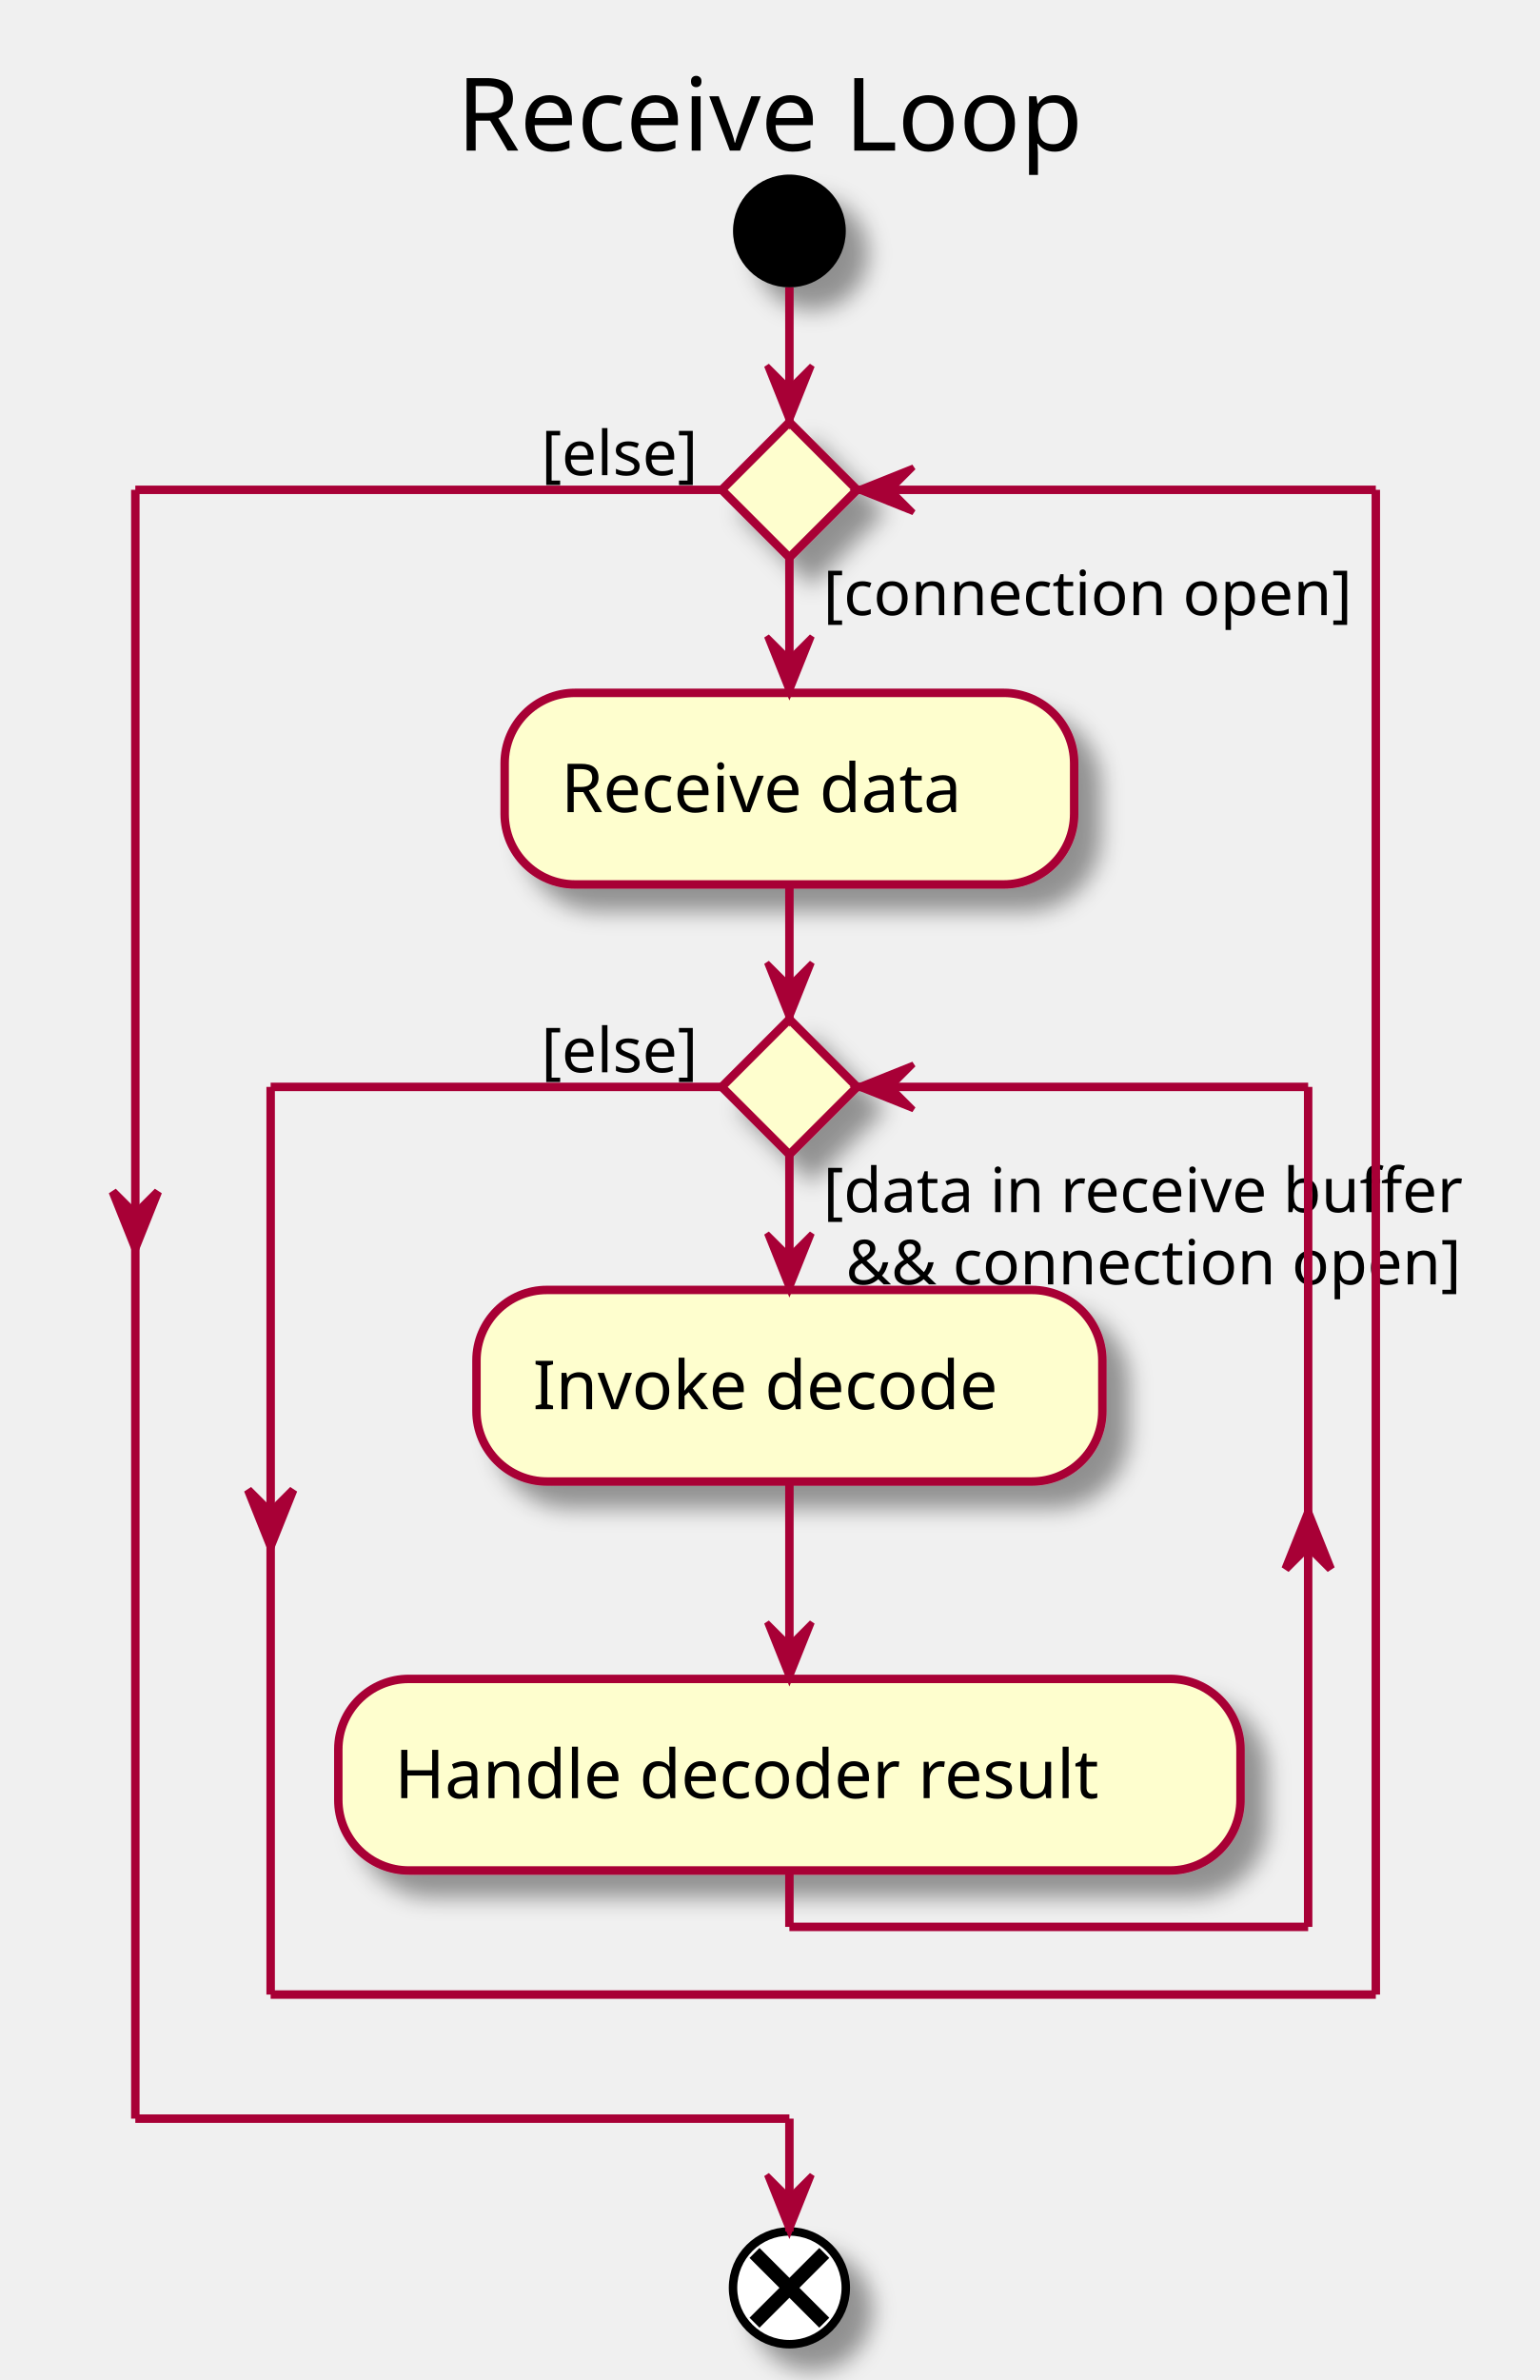
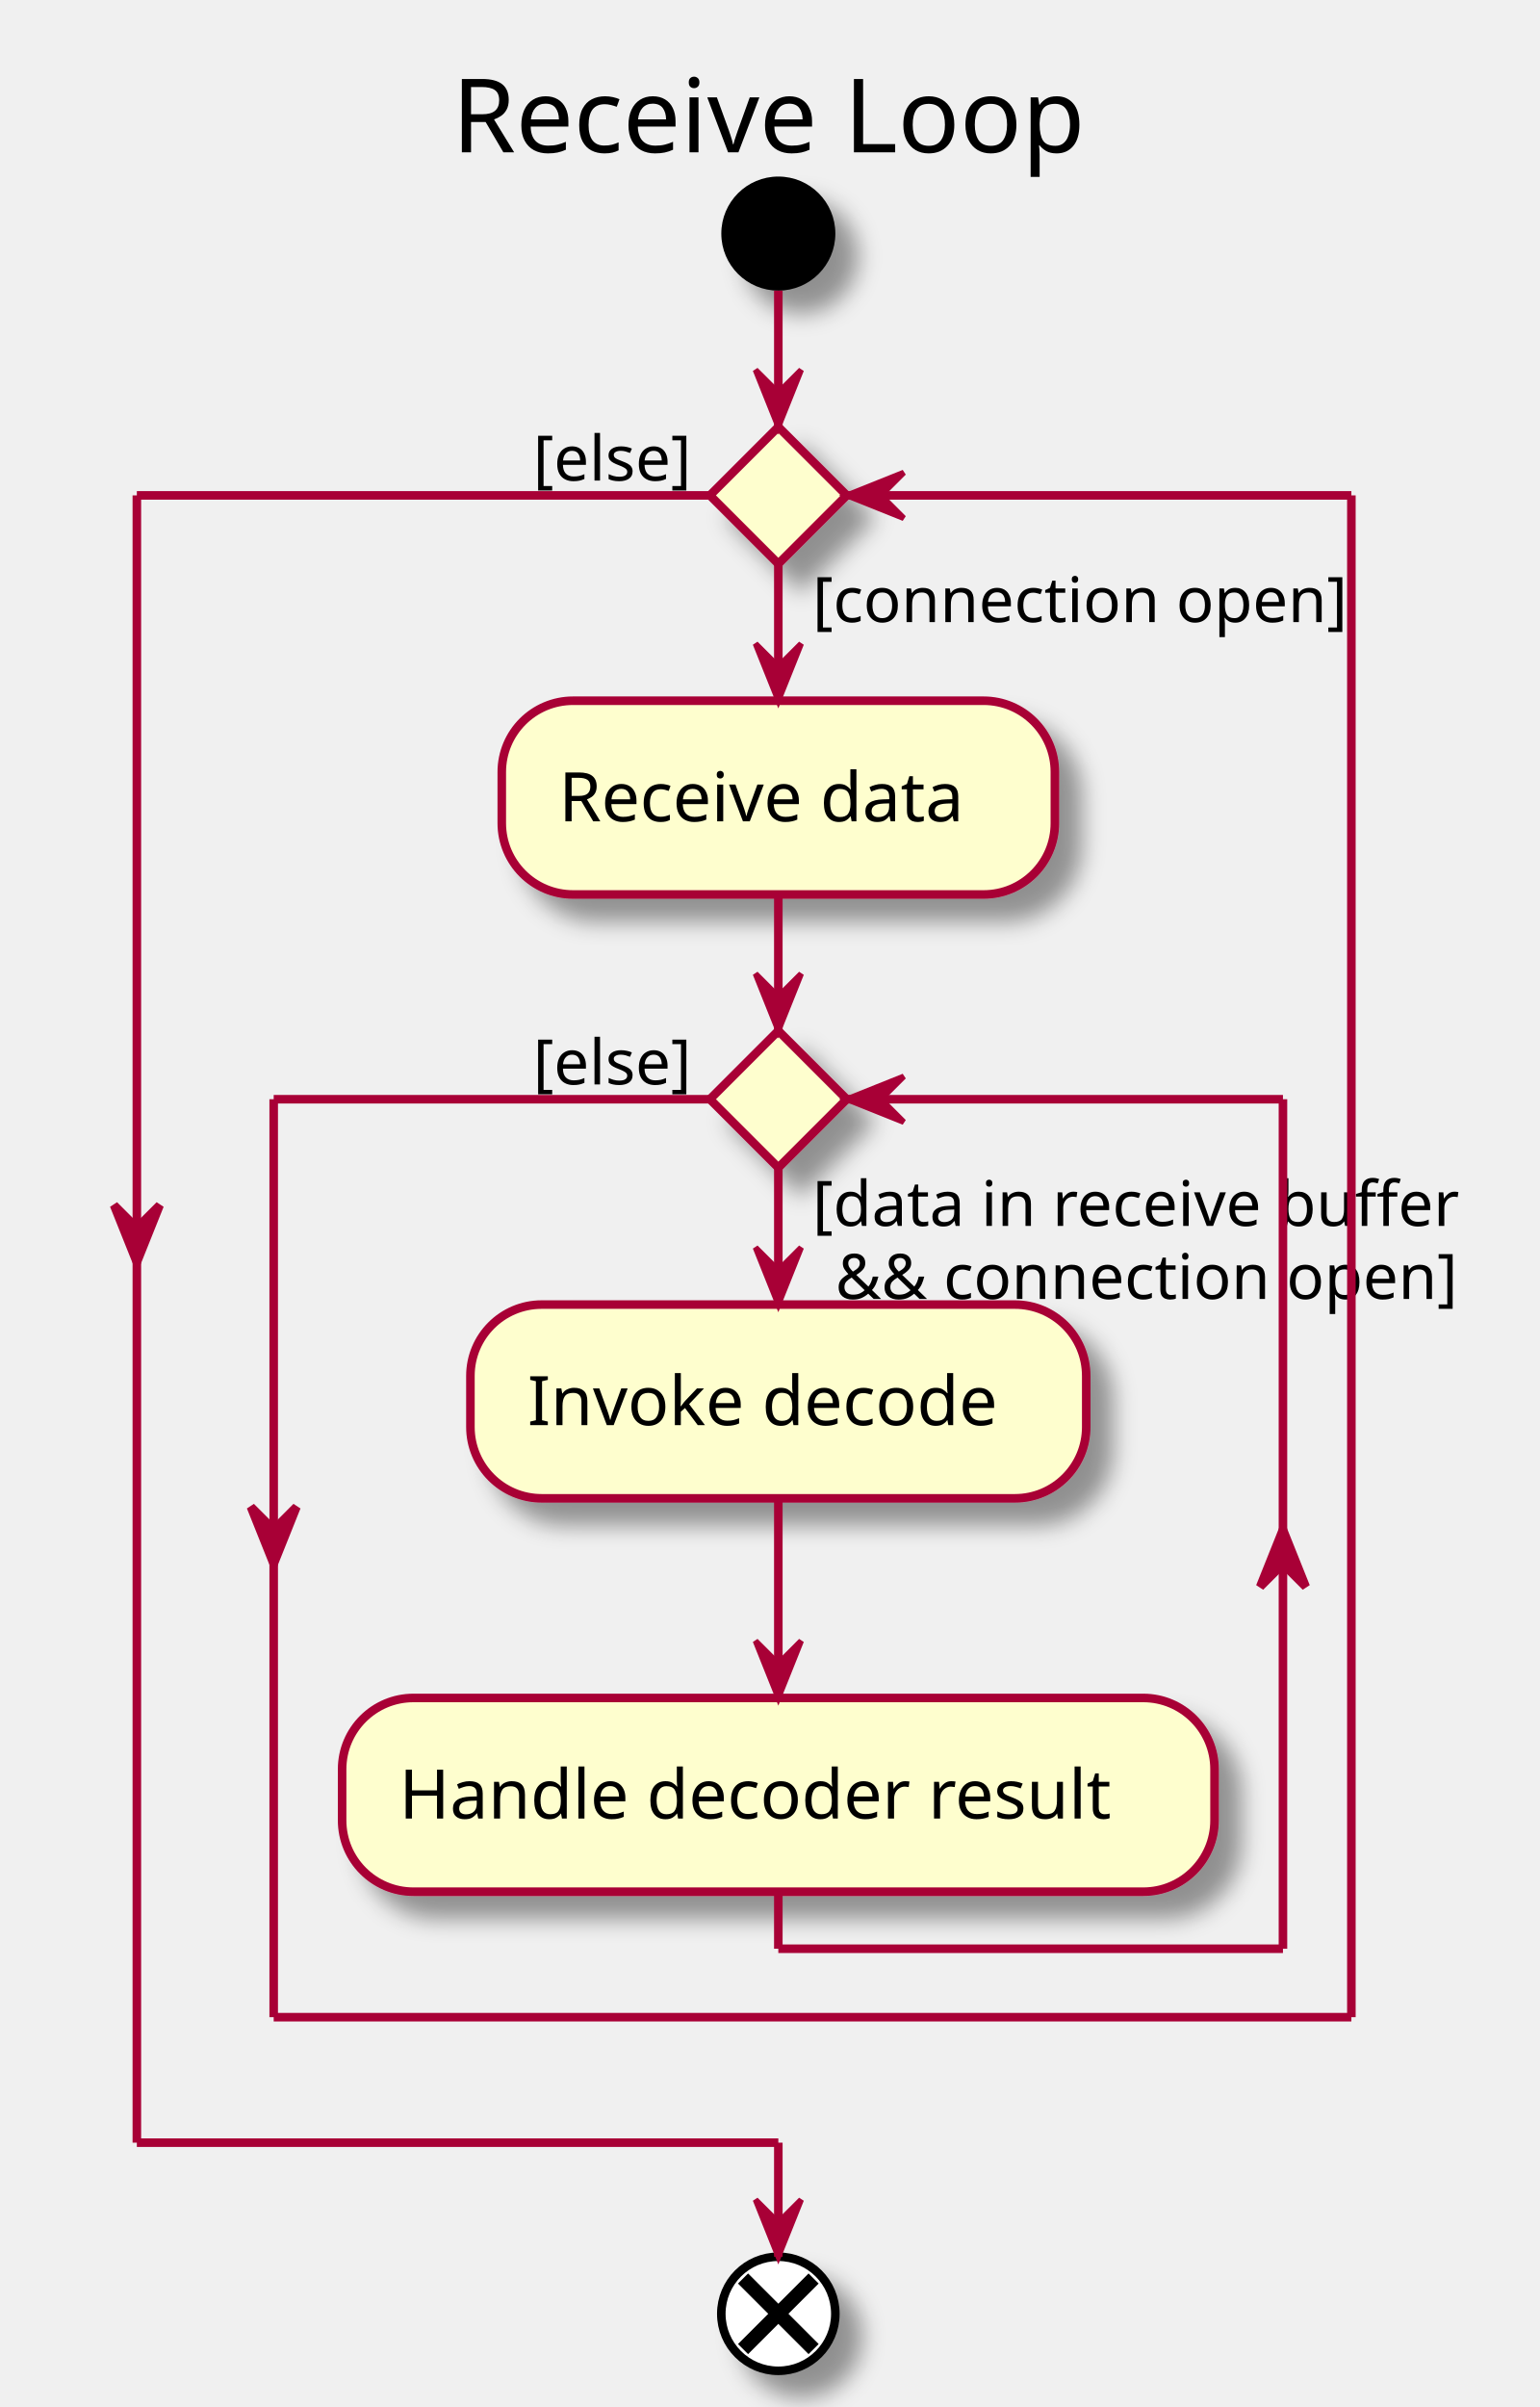
- <svg xmlns="http://www.w3.org/2000/svg" contentScriptType="application/ecmascript" contentStyleType="text/css" height="422px" preserveAspectRatio="none" style="width:273px;height:422px;" version="1.1" viewBox="0 0 273 422" width="273px" zoomAndPan="magnify">
+ <svg xmlns="http://www.w3.org/2000/svg" contentScriptType="application/ecmascript" contentStyleType="text/css" height="422px" preserveAspectRatio="none" style="width:270px;height:422px;" version="1.1" viewBox="0 0 270 422" width="270px" zoomAndPan="magnify">
  <defs>
-     <filter height="300%" id="fugm4pz" width="300%" x="-1" y="-1">
+     <filter height="300%" id="fqhr3fb" width="300%" x="-1" y="-1">
      <feGaussianBlur result="blurOut" stdDeviation="2.0" />
      <feColorMatrix in="blurOut" result="blurOut2" type="matrix" values="0 0 0 0 0 0 0 0 0 0 0 0 0 0 0 0 0 0 .4 0" />
      <feOffset dx="4.0" dy="4.0" in="blurOut2" result="blurOut3" />
      <feBlend in="SourceGraphic" in2="blurOut3" mode="normal" />
    </filter>
  </defs>
  <g>
-     <text fill="#000000" font-family="sans-serif" font-size="18" lengthAdjust="spacingAndGlyphs" textLength="120" x="81" y="26.708">Receive Loop</text>
-     <ellipse cx="140" cy="40.953" fill="#000000" filter="url(#fugm4pz)" rx="10" ry="10" style="stroke: none; stroke-width: 1.0;" />
-     <rect fill="#FEFECE" filter="url(#fugm4pz)" height="33.969" rx="12.5" ry="12.5" style="stroke: #A80036; stroke-width: 1.5;" width="101" x="89.5" y="122.852" />
-     <text fill="#000000" font-family="sans-serif" font-size="12" lengthAdjust="spacingAndGlyphs" textLength="81" x="99.5" y="143.991">Receive data</text>
-     <rect fill="#FEFECE" filter="url(#fugm4pz)" height="33.969" rx="12.5" ry="12.5" style="stroke: #A80036; stroke-width: 1.5;" width="111" x="84.5" y="228.72" />
-     <text fill="#000000" font-family="sans-serif" font-size="12" lengthAdjust="spacingAndGlyphs" textLength="91" x="94.5" y="249.858">Invoke decode</text>
-     <rect fill="#FEFECE" filter="url(#fugm4pz)" height="33.969" rx="12.5" ry="12.5" style="stroke: #A80036; stroke-width: 1.5;" width="160" x="60" y="297.688" />
-     <text fill="#000000" font-family="sans-serif" font-size="12" lengthAdjust="spacingAndGlyphs" textLength="140" x="70" y="318.827">Handle decoder result</text>
-     <polygon fill="#FEFECE" filter="url(#fugm4pz)" points="140,180.72,152,192.72,140,204.72,128,192.72,140,180.72" style="stroke: #A80036; stroke-width: 1.5;" />
-     <text fill="#000000" font-family="sans-serif" font-size="11" lengthAdjust="spacingAndGlyphs" textLength="0" x="150" y="178.125" />
-     <text fill="#000000" font-family="sans-serif" font-size="11" lengthAdjust="spacingAndGlyphs" textLength="126" x="146" y="214.93">[data in receive buffer</text>
-     <text fill="#000000" font-family="sans-serif" font-size="11" lengthAdjust="spacingAndGlyphs" textLength="121" x="150" y="227.735">&amp;&amp; connection open]</text>
-     <text fill="#000000" font-family="sans-serif" font-size="11" lengthAdjust="spacingAndGlyphs" textLength="32" x="96" y="190.125">[else]</text>
-     <polygon fill="#FEFECE" filter="url(#fugm4pz)" points="140,74.852,152,86.852,140,98.852,128,86.852,140,74.852" style="stroke: #A80036; stroke-width: 1.5;" />
-     <text fill="#000000" font-family="sans-serif" font-size="11" lengthAdjust="spacingAndGlyphs" textLength="0" x="150" y="72.258" />
-     <text fill="#000000" font-family="sans-serif" font-size="11" lengthAdjust="spacingAndGlyphs" textLength="101" x="146" y="109.062">[connection open]</text>
-     <text fill="#000000" font-family="sans-serif" font-size="11" lengthAdjust="spacingAndGlyphs" textLength="32" x="96" y="84.258">[else]</text>
-     <ellipse cx="140" cy="405.657" fill="#FFFFFF" filter="url(#fugm4pz)" rx="10" ry="10" style="stroke: #000000; stroke-width: 1.5;" />
-     <line style="stroke: #000000; stroke-width: 2.5;" x1="133.813" x2="146.187" y1="399.47" y2="411.844" />
-     <line style="stroke: #000000; stroke-width: 2.5;" x1="146.187" x2="133.813" y1="399.47" y2="411.844" />
-     <line style="stroke: #A80036; stroke-width: 1.5;" x1="140" x2="140" y1="262.688" y2="297.688" />
-     <polygon fill="#A80036" points="136,287.688,140,297.688,144,287.688,140,291.688" style="stroke: #A80036; stroke-width: 1.0;" />
-     <line style="stroke: #A80036; stroke-width: 1.5;" x1="140" x2="140" y1="204.72" y2="228.72" />
-     <polygon fill="#A80036" points="136,218.72,140,228.72,144,218.72,140,222.72" style="stroke: #A80036; stroke-width: 1.0;" />
-     <line style="stroke: #A80036; stroke-width: 1.5;" x1="140" x2="140" y1="331.657" y2="341.657" />
-     <line style="stroke: #A80036; stroke-width: 1.5;" x1="140" x2="232" y1="341.657" y2="341.657" />
-     <polygon fill="#A80036" points="228,278.188,232,268.188,236,278.188,232,274.188" style="stroke: #A80036; stroke-width: 1.5;" />
-     <line style="stroke: #A80036; stroke-width: 1.5;" x1="232" x2="232" y1="192.72" y2="341.657" />
-     <line style="stroke: #A80036; stroke-width: 1.5;" x1="232" x2="152" y1="192.72" y2="192.72" />
-     <polygon fill="#A80036" points="162,188.72,152,192.72,162,196.72,158,192.72" style="stroke: #A80036; stroke-width: 1.0;" />
-     <line style="stroke: #A80036; stroke-width: 1.5;" x1="128" x2="48" y1="192.72" y2="192.72" />
+     <text fill="#000000" font-family="sans-serif" font-size="18" lengthAdjust="spacingAndGlyphs" textLength="121" x="79.25" y="26.708">Receive Loop</text>
+     <ellipse cx="136.5" cy="40.953" fill="#000000" filter="url(#fqhr3fb)" rx="10" ry="10" style="stroke: none; stroke-width: 1.0;" />
+     <rect fill="#FEFECE" filter="url(#fqhr3fb)" height="33.969" rx="12.5" ry="12.5" style="stroke: #A80036; stroke-width: 1.5;" width="97" x="88" y="122.852" />
+     <text fill="#000000" font-family="sans-serif" font-size="12" lengthAdjust="spacingAndGlyphs" textLength="77" x="98" y="143.991">Receive data</text>
+     <rect fill="#FEFECE" filter="url(#fqhr3fb)" height="33.969" rx="12.5" ry="12.5" style="stroke: #A80036; stroke-width: 1.5;" width="108" x="82.5" y="228.72" />
+     <text fill="#000000" font-family="sans-serif" font-size="12" lengthAdjust="spacingAndGlyphs" textLength="88" x="92.5" y="249.858">Invoke decode</text>
+     <rect fill="#FEFECE" filter="url(#fqhr3fb)" height="33.969" rx="12.5" ry="12.5" style="stroke: #A80036; stroke-width: 1.5;" width="153" x="60" y="297.688" />
+     <text fill="#000000" font-family="sans-serif" font-size="12" lengthAdjust="spacingAndGlyphs" textLength="133" x="70" y="318.827">Handle decoder result</text>
+     <polygon fill="#FEFECE" filter="url(#fqhr3fb)" points="136.5,180.72,148.5,192.72,136.5,204.72,124.5,192.72,136.5,180.72" style="stroke: #A80036; stroke-width: 1.5;" />
+     <text fill="#000000" font-family="sans-serif" font-size="11" lengthAdjust="spacingAndGlyphs" textLength="0" x="146.5" y="178.125" />
+     <text fill="#000000" font-family="sans-serif" font-size="11" lengthAdjust="spacingAndGlyphs" textLength="127" x="142.5" y="214.93">[data in receive buffer</text>
+     <text fill="#000000" font-family="sans-serif" font-size="11" lengthAdjust="spacingAndGlyphs" textLength="119" x="146.5" y="227.735">&amp;&amp; connection open]</text>
+     <text fill="#000000" font-family="sans-serif" font-size="11" lengthAdjust="spacingAndGlyphs" textLength="31" x="93.5" y="190.125">[else]</text>
+     <polygon fill="#FEFECE" filter="url(#fqhr3fb)" points="136.5,74.852,148.5,86.852,136.5,98.852,124.5,86.852,136.5,74.852" style="stroke: #A80036; stroke-width: 1.5;" />
+     <text fill="#000000" font-family="sans-serif" font-size="11" lengthAdjust="spacingAndGlyphs" textLength="0" x="146.5" y="72.258" />
+     <text fill="#000000" font-family="sans-serif" font-size="11" lengthAdjust="spacingAndGlyphs" textLength="101" x="142.5" y="109.062">[connection open]</text>
+     <text fill="#000000" font-family="sans-serif" font-size="11" lengthAdjust="spacingAndGlyphs" textLength="31" x="93.5" y="84.258">[else]</text>
+     <ellipse cx="136.5" cy="405.657" fill="#FFFFFF" filter="url(#fqhr3fb)" rx="10" ry="10" style="stroke: #000000; stroke-width: 1.5;" />
+     <line style="stroke: #000000; stroke-width: 2.5;" x1="130.313" x2="142.687" y1="399.47" y2="411.844" />
+     <line style="stroke: #000000; stroke-width: 2.5;" x1="142.687" x2="130.313" y1="399.47" y2="411.844" />
+     <line style="stroke: #A80036; stroke-width: 1.5;" x1="136.5" x2="136.5" y1="262.688" y2="297.688" />
+     <polygon fill="#A80036" points="132.5,287.688,136.5,297.688,140.5,287.688,136.5,291.688" style="stroke: #A80036; stroke-width: 1.0;" />
+     <line style="stroke: #A80036; stroke-width: 1.5;" x1="136.5" x2="136.5" y1="204.72" y2="228.72" />
+     <polygon fill="#A80036" points="132.5,218.72,136.5,228.72,140.5,218.72,136.5,222.72" style="stroke: #A80036; stroke-width: 1.0;" />
+     <line style="stroke: #A80036; stroke-width: 1.5;" x1="136.5" x2="136.5" y1="331.657" y2="341.657" />
+     <line style="stroke: #A80036; stroke-width: 1.5;" x1="136.5" x2="225" y1="341.657" y2="341.657" />
+     <polygon fill="#A80036" points="221,278.188,225,268.188,229,278.188,225,274.188" style="stroke: #A80036; stroke-width: 1.5;" />
+     <line style="stroke: #A80036; stroke-width: 1.5;" x1="225" x2="225" y1="192.72" y2="341.657" />
+     <line style="stroke: #A80036; stroke-width: 1.5;" x1="225" x2="148.5" y1="192.72" y2="192.72" />
+     <polygon fill="#A80036" points="158.5,188.72,148.5,192.72,158.5,196.72,154.5,192.72" style="stroke: #A80036; stroke-width: 1.0;" />
+     <line style="stroke: #A80036; stroke-width: 1.5;" x1="124.5" x2="48" y1="192.72" y2="192.72" />
    <polygon fill="#A80036" points="44,264.188,48,274.188,52,264.188,48,268.188" style="stroke: #A80036; stroke-width: 1.5;" />
    <line style="stroke: #A80036; stroke-width: 1.5;" x1="48" x2="48" y1="192.72" y2="353.657" />
-     <line style="stroke: #A80036; stroke-width: 1.5;" x1="48" x2="244" y1="353.657" y2="353.657" />
-     <line style="stroke: #A80036; stroke-width: 1.5;" x1="244" x2="244" y1="86.852" y2="353.657" />
-     <line style="stroke: #A80036; stroke-width: 1.5;" x1="244" x2="152" y1="86.852" y2="86.852" />
-     <polygon fill="#A80036" points="162,82.852,152,86.852,162,90.852,158,86.852" style="stroke: #A80036; stroke-width: 1.0;" />
-     <line style="stroke: #A80036; stroke-width: 1.5;" x1="140" x2="140" y1="156.821" y2="180.72" />
-     <polygon fill="#A80036" points="136,170.72,140,180.72,144,170.72,140,174.72" style="stroke: #A80036; stroke-width: 1.0;" />
-     <line style="stroke: #A80036; stroke-width: 1.5;" x1="140" x2="140" y1="98.852" y2="122.852" />
-     <polygon fill="#A80036" points="136,112.852,140,122.852,144,112.852,140,116.852" style="stroke: #A80036; stroke-width: 1.0;" />
-     <line style="stroke: #A80036; stroke-width: 1.5;" x1="128" x2="24" y1="86.852" y2="86.852" />
+     <line style="stroke: #A80036; stroke-width: 1.5;" x1="48" x2="237" y1="353.657" y2="353.657" />
+     <line style="stroke: #A80036; stroke-width: 1.5;" x1="237" x2="237" y1="86.852" y2="353.657" />
+     <line style="stroke: #A80036; stroke-width: 1.5;" x1="237" x2="148.5" y1="86.852" y2="86.852" />
+     <polygon fill="#A80036" points="158.5,82.852,148.5,86.852,158.5,90.852,154.5,86.852" style="stroke: #A80036; stroke-width: 1.0;" />
+     <line style="stroke: #A80036; stroke-width: 1.5;" x1="136.5" x2="136.5" y1="156.821" y2="180.72" />
+     <polygon fill="#A80036" points="132.5,170.72,136.5,180.72,140.5,170.72,136.5,174.72" style="stroke: #A80036; stroke-width: 1.0;" />
+     <line style="stroke: #A80036; stroke-width: 1.5;" x1="136.5" x2="136.5" y1="98.852" y2="122.852" />
+     <polygon fill="#A80036" points="132.5,112.852,136.5,122.852,140.5,112.852,136.5,116.852" style="stroke: #A80036; stroke-width: 1.0;" />
+     <line style="stroke: #A80036; stroke-width: 1.5;" x1="124.5" x2="24" y1="86.852" y2="86.852" />
    <polygon fill="#A80036" points="20,211.302,24,221.302,28,211.302,24,215.302" style="stroke: #A80036; stroke-width: 1.5;" />
    <line style="stroke: #A80036; stroke-width: 1.5;" x1="24" x2="24" y1="86.852" y2="375.657" />
-     <line style="stroke: #A80036; stroke-width: 1.5;" x1="24" x2="140" y1="375.657" y2="375.657" />
-     <line style="stroke: #A80036; stroke-width: 1.5;" x1="140" x2="140" y1="375.657" y2="395.657" />
-     <polygon fill="#A80036" points="136,385.657,140,395.657,144,385.657,140,389.657" style="stroke: #A80036; stroke-width: 1.0;" />
-     <line style="stroke: #A80036; stroke-width: 1.5;" x1="140" x2="140" y1="50.953" y2="74.852" />
-     <polygon fill="#A80036" points="136,64.852,140,74.852,144,64.852,140,68.852" style="stroke: #A80036; stroke-width: 1.0;" />
+     <line style="stroke: #A80036; stroke-width: 1.5;" x1="24" x2="136.5" y1="375.657" y2="375.657" />
+     <line style="stroke: #A80036; stroke-width: 1.5;" x1="136.5" x2="136.5" y1="375.657" y2="395.657" />
+     <polygon fill="#A80036" points="132.5,385.657,136.5,395.657,140.5,385.657,136.5,389.657" style="stroke: #A80036; stroke-width: 1.0;" />
+     <line style="stroke: #A80036; stroke-width: 1.5;" x1="136.5" x2="136.5" y1="50.953" y2="74.852" />
+     <polygon fill="#A80036" points="132.5,64.852,136.5,74.852,140.5,64.852,136.5,68.852" style="stroke: #A80036; stroke-width: 1.0;" />
  </g>
</svg>
